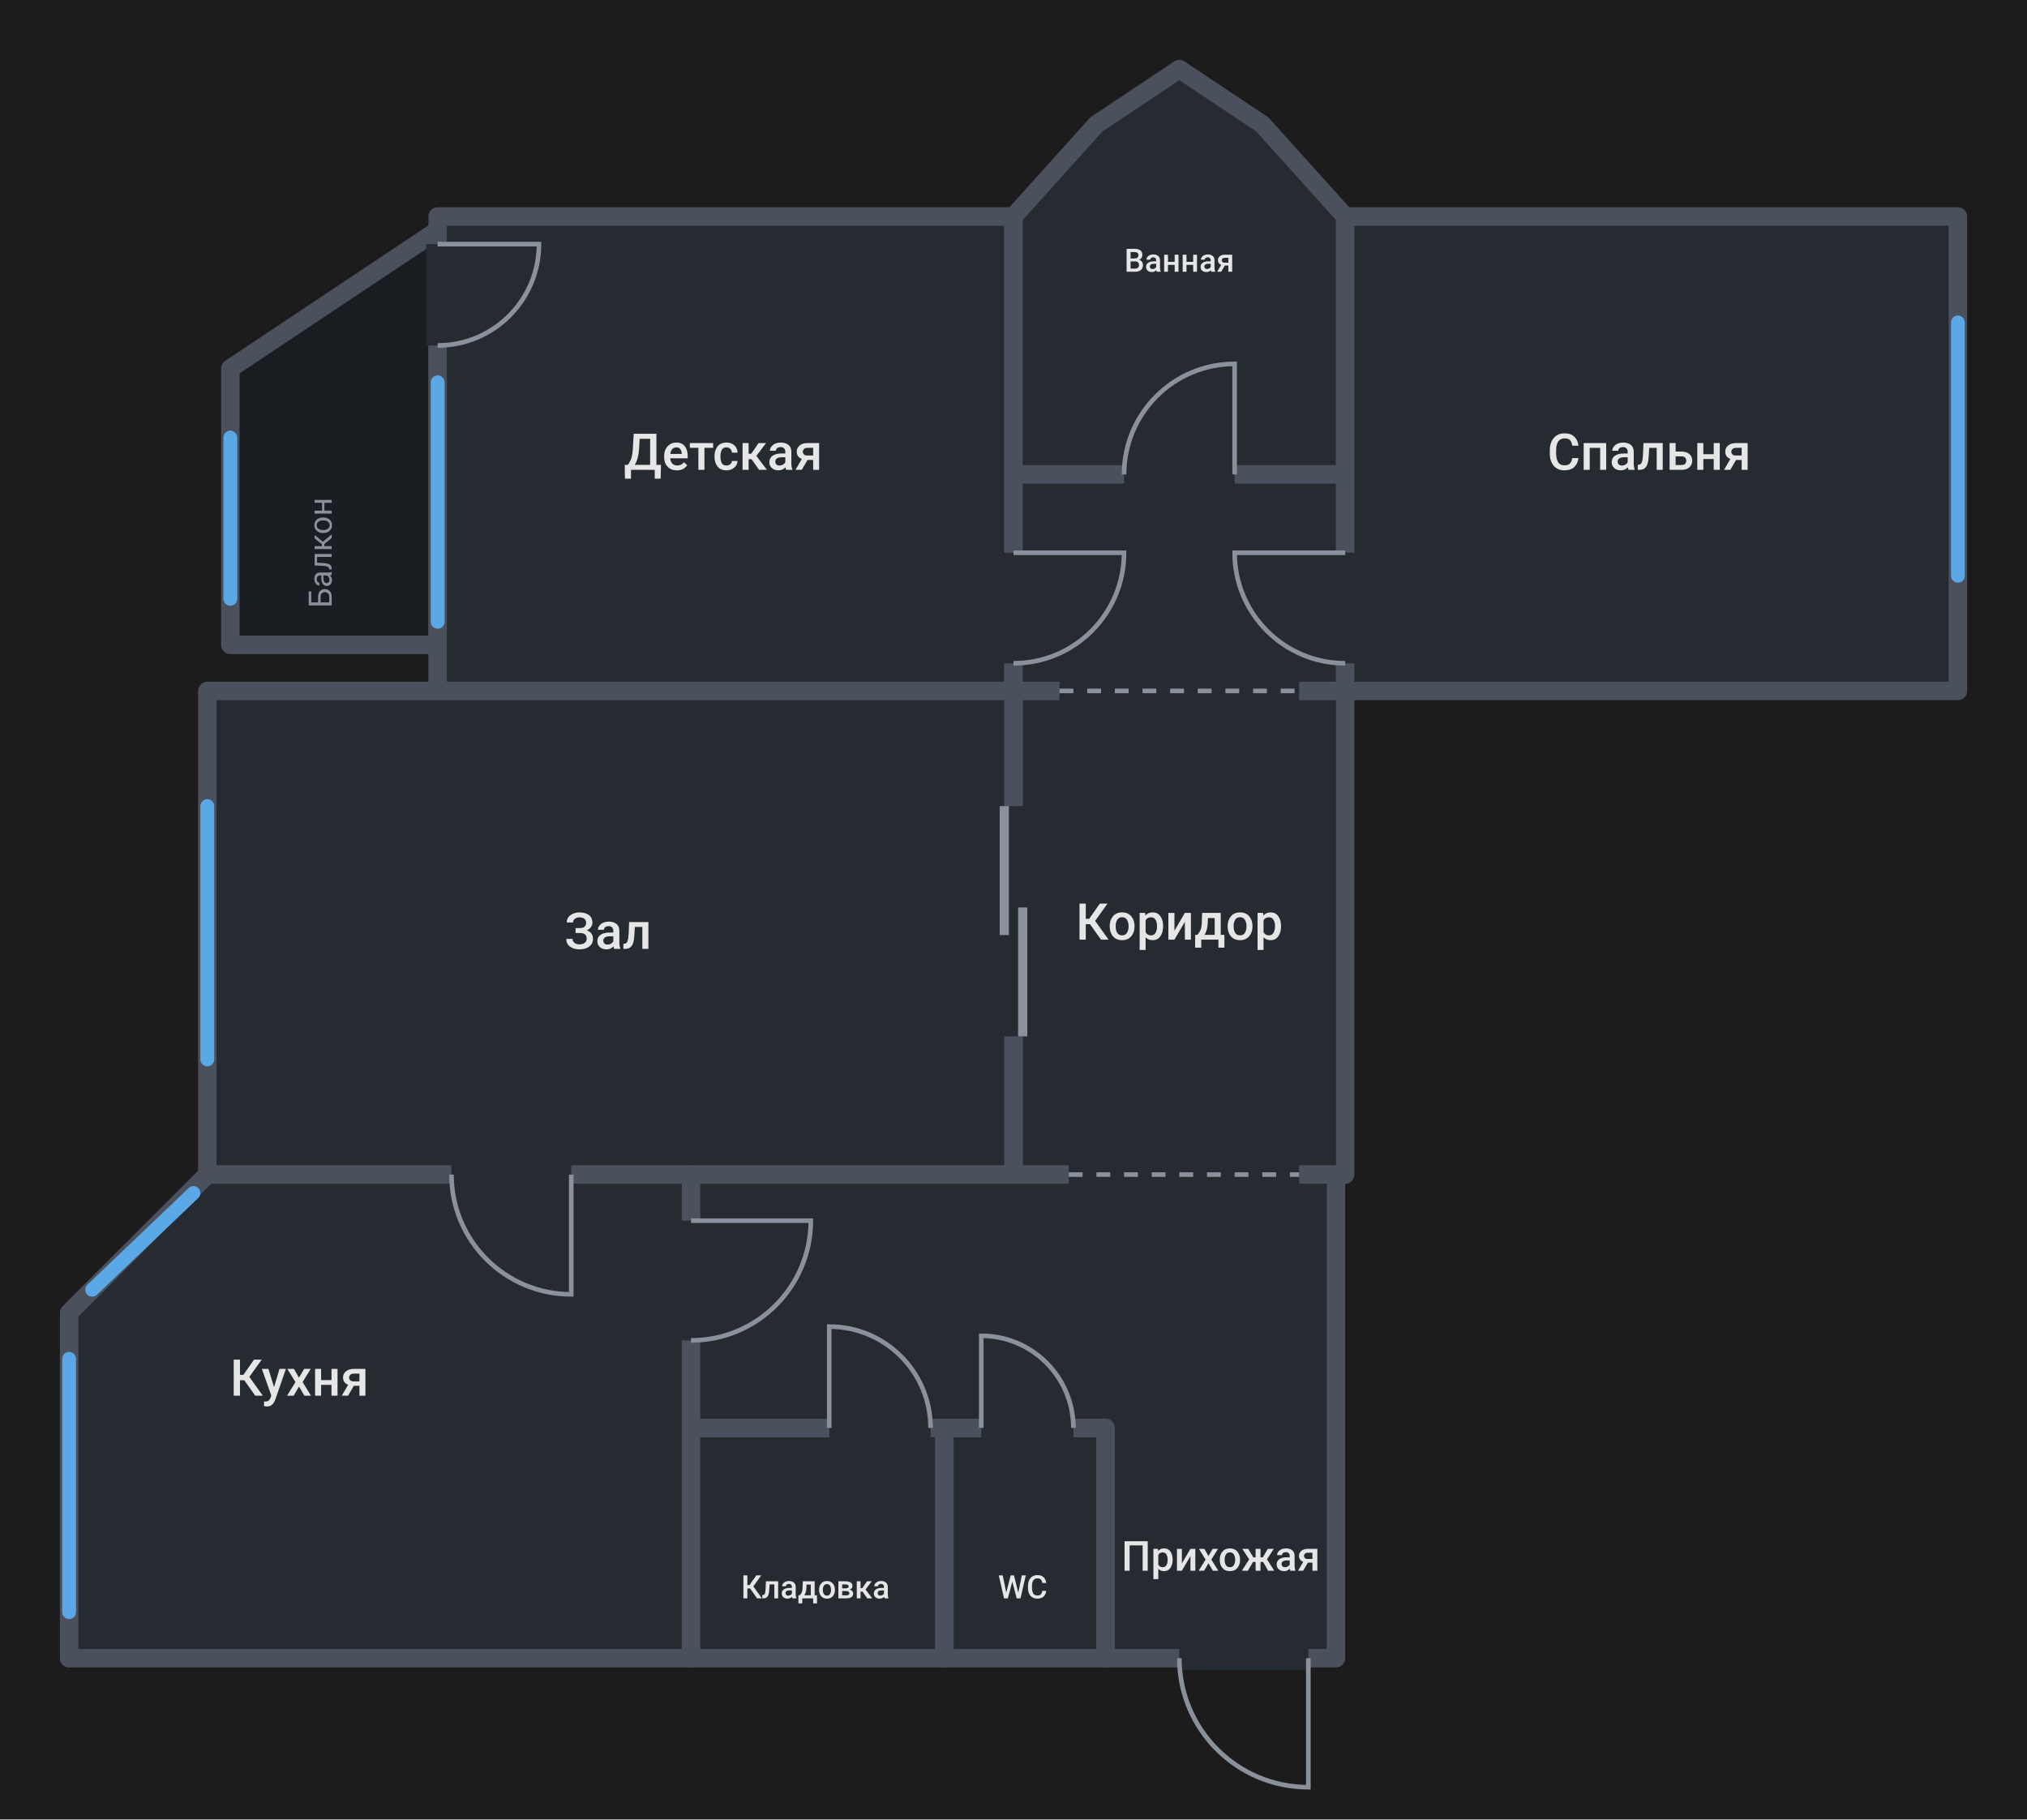
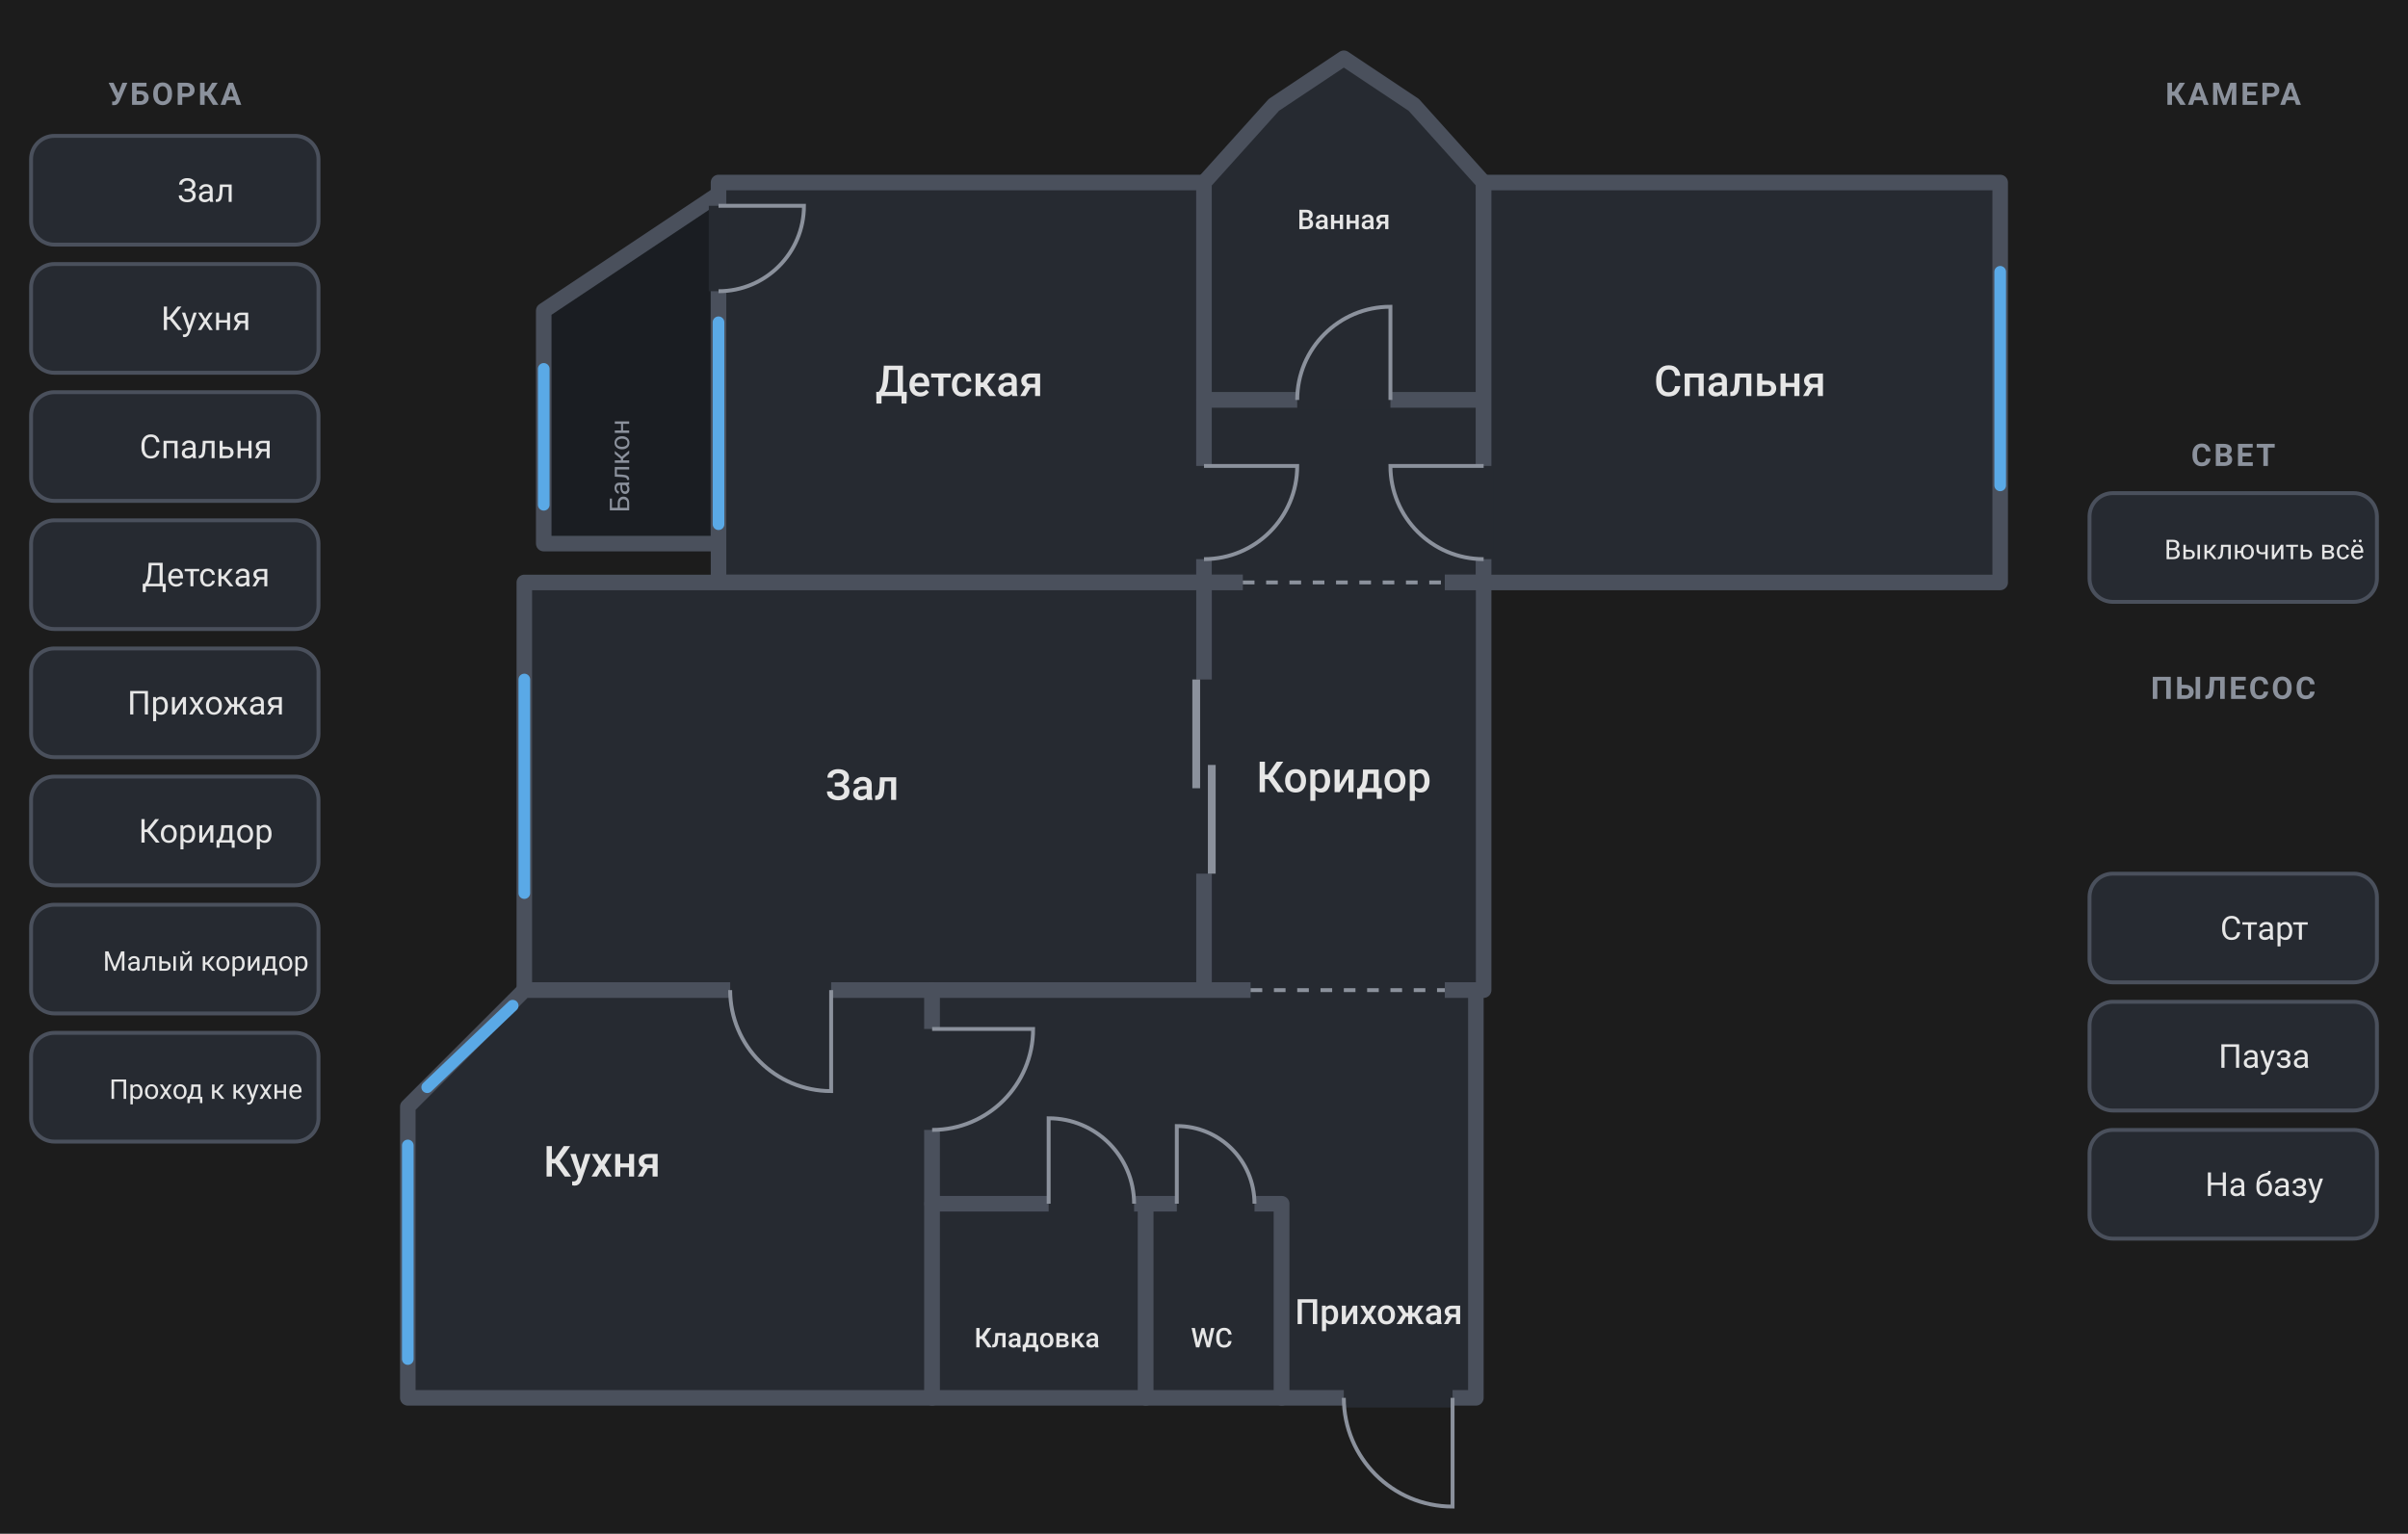
- <svg xmlns="http://www.w3.org/2000/svg" viewBox="80 465 440 395" font-family="Roboto, Segoe UI, sans-serif">
-   <rect x="80" y="465" width="440" height="395" fill="#1c1c1c" />
+ <svg xmlns="http://www.w3.org/2000/svg" viewBox="-10 465 620 395" font-family="Roboto, Segoe UI, sans-serif">
+   <rect x="-10" y="465" width="620" height="395" fill="#1c1c1c" />
  <polygon id="balcony" points="130,545 175,515 175,605 130,605" fill="#1a1d22" stroke="#4a505c" stroke-width="4" stroke-linejoin="round" />
  <polygon id="kids" points="175,512 300,512 300,615 175,615" fill="#262a31" stroke="#4a505c" stroke-width="4" stroke-linejoin="round" />
  <polygon id="bath" points="300,512 318,492 336,480 354,492 372,512 372,568 300,568" fill="#262a31" stroke="#4a505c" stroke-width="4" stroke-linejoin="round" />
  <polygon id="corridor2" points="300,568 372,568 372,615 300,615" fill="#262a31" stroke="#4a505c" stroke-width="4" stroke-linejoin="round" />
  <polygon id="corridor" points="300,615 372,615 372,720 300,720" fill="#262a31" stroke="#4a505c" stroke-width="4" stroke-linejoin="round" />
  <polygon id="bedroom" points="372,512 505,512 505,615 372,615" fill="#262a31" stroke="#4a505c" stroke-width="4" stroke-linejoin="round" />
  <polygon id="hall" points="125,615 300,615 300,720 125,720" fill="#262a31" stroke="#4a505c" stroke-width="4" stroke-linejoin="round" />
  <polygon id="kitchen" points="125,720 230,720 230,825 95,825 95,750" fill="#262a31" stroke="#4a505c" stroke-width="4" stroke-linejoin="round" />
  <polygon id="storage" points="230,775 285,775 285,825 230,825" fill="#262a31" stroke="#4a505c" stroke-width="4" stroke-linejoin="round" />
  <polygon id="wc" points="285,775 320,775 320,825 285,825" fill="#262a31" stroke="#4a505c" stroke-width="4" stroke-linejoin="round" />
  <polygon id="entry" points="230,720 370,720 370,825 320,825 320,775 230,775" fill="#262a31" stroke="#4a505c" stroke-width="4" stroke-linejoin="round" />
  <line x1="130" y1="560" x2="130" y2="595" stroke="#5aa9e6" stroke-width="3" stroke-linecap="round" />
  <line x1="175" y1="548" x2="175" y2="600" stroke="#5aa9e6" stroke-width="3" stroke-linecap="round" />
  <line x1="505" y1="535" x2="505" y2="590" stroke="#5aa9e6" stroke-width="3" stroke-linecap="round" />
  <line x1="125" y1="640" x2="125" y2="695" stroke="#5aa9e6" stroke-width="3" stroke-linecap="round" />
  <line x1="95" y1="760" x2="95" y2="815" stroke="#5aa9e6" stroke-width="3" stroke-linecap="round" />
  <line x1="100" y1="745" x2="122" y2="724" stroke="#5aa9e6" stroke-width="3" stroke-linecap="round" />
  <line x1="300" y1="585" x2="300" y2="609" stroke="#262a31" stroke-width="5" />
  <path d="M300 585 L324 585 A24 24 0 0 1 300 609" fill="none" stroke="#8b919c" stroke-width="1" />
  <line x1="372" y1="585" x2="372" y2="609" stroke="#262a31" stroke-width="5" />
  <path d="M372 585 L348 585 A24 24 0 0 0 372 609" fill="none" stroke="#8b919c" stroke-width="1" />
  <line x1="324" y1="568" x2="348" y2="568" stroke="#262a31" stroke-width="5" />
  <path d="M348 568 L348 544 A24 24 0 0 0 324 568" fill="none" stroke="#8b919c" stroke-width="1" />
  <line x1="300" y1="640" x2="300" y2="690" stroke="#262a31" stroke-width="5" />
  <line x1="298" y1="640" x2="298" y2="668.0" stroke="#8b919c" stroke-width="2" />
  <line x1="302" y1="662.0" x2="302" y2="690" stroke="#8b919c" stroke-width="2" />
  <line x1="230" y1="730" x2="230" y2="756" stroke="#262a31" stroke-width="5" />
  <path d="M230 730 L256 730 A26 26 0 0 1 230 756" fill="none" stroke="#8b919c" stroke-width="1" />
  <line x1="260" y1="775" x2="282" y2="775" stroke="#262a31" stroke-width="5" />
  <path d="M260 775 L260 753 A22 22 0 0 1 282 775" fill="none" stroke="#8b919c" stroke-width="1" />
  <line x1="293" y1="775" x2="313" y2="775" stroke="#262a31" stroke-width="5" />
  <path d="M293 775 L293 755 A20 20 0 0 1 313 775" fill="none" stroke="#8b919c" stroke-width="1" />
  <line x1="336" y1="825" x2="364" y2="825" stroke="#262a31" stroke-width="5" />
  <path d="M364 825 L364 853 A28 28 0 0 1 336 825" fill="none" stroke="#8b919c" stroke-width="1" />
  <line x1="175" y1="518" x2="175" y2="540" stroke="#262a31" stroke-width="5" />
  <path d="M175 518 L197 518 A22 22 0 0 1 175 540" fill="none" stroke="#8b919c" stroke-width="1" />
  <line x1="310" y1="615" x2="362" y2="615" stroke="#262a31" stroke-width="5" />
  <line x1="310" y1="615" x2="362" y2="615" stroke="#8b919c" stroke-width="1" stroke-dasharray="3 3" />
  <line x1="312" y1="720" x2="362" y2="720" stroke="#262a31" stroke-width="5" />
  <line x1="312" y1="720" x2="362" y2="720" stroke="#8b919c" stroke-width="1" stroke-dasharray="3 3" />
  <line x1="178" y1="720" x2="204" y2="720" stroke="#262a31" stroke-width="5" />
  <path d="M204 720 L204 746 A26 26 0 0 1 178 720" fill="none" stroke="#8b919c" stroke-width="1" />
  <text x="152" y="585" font-size="7" fill="#8b919c" text-anchor="middle" transform="rotate(-90 152 585)">Балкон</text>
  <text x="237" y="567" font-size="11" font-weight="500" fill="#e6e6e6" text-anchor="middle">Детская</text>
  <text x="336" y="524" font-size="7" font-weight="500" fill="#e6e6e6" text-anchor="middle">Ванная</text>
  <text x="336" y="669" font-size="11" font-weight="500" fill="#e6e6e6" text-anchor="middle">Коридор</text>
  <text x="438" y="567" font-size="11" font-weight="500" fill="#e6e6e6" text-anchor="middle">Спальня</text>
  <text x="212" y="671" font-size="11" font-weight="500" fill="#e6e6e6" text-anchor="middle">Зал</text>
  <text x="145" y="768" font-size="11" font-weight="500" fill="#e6e6e6" text-anchor="middle">Кухня</text>
  <text x="257" y="812" font-size="7" font-weight="500" fill="#e6e6e6" text-anchor="middle">Кладовка</text>
  <text x="302" y="812" font-size="7" font-weight="500" fill="#e6e6e6" text-anchor="middle">WC</text>
  <text x="345" y="806" font-size="9" font-weight="500" fill="#e6e6e6" text-anchor="middle">Прихожая</text>
+   <text x="35" y="492" font-size="8" font-weight="600" fill="#8b919c" text-anchor="middle" letter-spacing=".6">УБОРКА</text>
+   <rect x="-2" y="500" width="74" height="28" rx="6" fill="#262a31" stroke="#4a505c" stroke-width="1" />
+   <text x="43" y="517" font-size="8.5" fill="#e6e6e6" text-anchor="middle">Зал</text>
+   <rect x="-2" y="533" width="74" height="28" rx="6" fill="#262a31" stroke="#4a505c" stroke-width="1" />
+   <text x="43" y="550" font-size="8.5" fill="#e6e6e6" text-anchor="middle">Кухня</text>
+   <rect x="-2" y="566" width="74" height="28" rx="6" fill="#262a31" stroke="#4a505c" stroke-width="1" />
+   <text x="43" y="583" font-size="8.5" fill="#e6e6e6" text-anchor="middle">Спальня</text>
+   <rect x="-2" y="599" width="74" height="28" rx="6" fill="#262a31" stroke="#4a505c" stroke-width="1" />
+   <text x="43" y="616" font-size="8.5" fill="#e6e6e6" text-anchor="middle">Детская</text>
+   <rect x="-2" y="632" width="74" height="28" rx="6" fill="#262a31" stroke="#4a505c" stroke-width="1" />
+   <text x="43" y="649" font-size="8.5" fill="#e6e6e6" text-anchor="middle">Прихожая</text>
+   <rect x="-2" y="665" width="74" height="28" rx="6" fill="#262a31" stroke="#4a505c" stroke-width="1" />
+   <text x="43" y="682" font-size="8.5" fill="#e6e6e6" text-anchor="middle">Коридор</text>
+   <rect x="-2" y="698" width="74" height="28" rx="6" fill="#262a31" stroke="#4a505c" stroke-width="1" />
+   <text x="43" y="715" font-size="7" fill="#e6e6e6" text-anchor="middle">Малый коридор</text>
+   <rect x="-2" y="731" width="74" height="28" rx="6" fill="#262a31" stroke="#4a505c" stroke-width="1" />
+   <text x="43" y="748" font-size="7" fill="#e6e6e6" text-anchor="middle">Проход к кухне</text>
+   <text x="565" y="492" font-size="8" font-weight="600" fill="#8b919c" text-anchor="middle" letter-spacing=".6">КАМЕРА</text>
+   <text x="565" y="585" font-size="8" font-weight="600" fill="#8b919c" text-anchor="middle" letter-spacing=".6">СВЕТ</text>
+   <rect x="528" y="592" width="74" height="28" rx="6" fill="#262a31" stroke="#4a505c" stroke-width="1" />
+   <text x="573" y="609" font-size="7" fill="#e6e6e6" text-anchor="middle">Выключить всё</text>
+   <text x="565" y="645" font-size="8" font-weight="600" fill="#8b919c" text-anchor="middle" letter-spacing=".6">ПЫЛЕСОС</text>
+   <rect x="528" y="690" width="74" height="28" rx="6" fill="#262a31" stroke="#4a505c" stroke-width="1" />
+   <text x="573" y="707" font-size="8.5" fill="#e6e6e6" text-anchor="middle">Старт</text>
+   <rect x="528" y="723" width="74" height="28" rx="6" fill="#262a31" stroke="#4a505c" stroke-width="1" />
+   <text x="573" y="740" font-size="8.5" fill="#e6e6e6" text-anchor="middle">Пауза</text>
+   <rect x="528" y="756" width="74" height="28" rx="6" fill="#262a31" stroke="#4a505c" stroke-width="1" />
+   <text x="573" y="773" font-size="8.5" fill="#e6e6e6" text-anchor="middle">На базу</text>
</svg>
